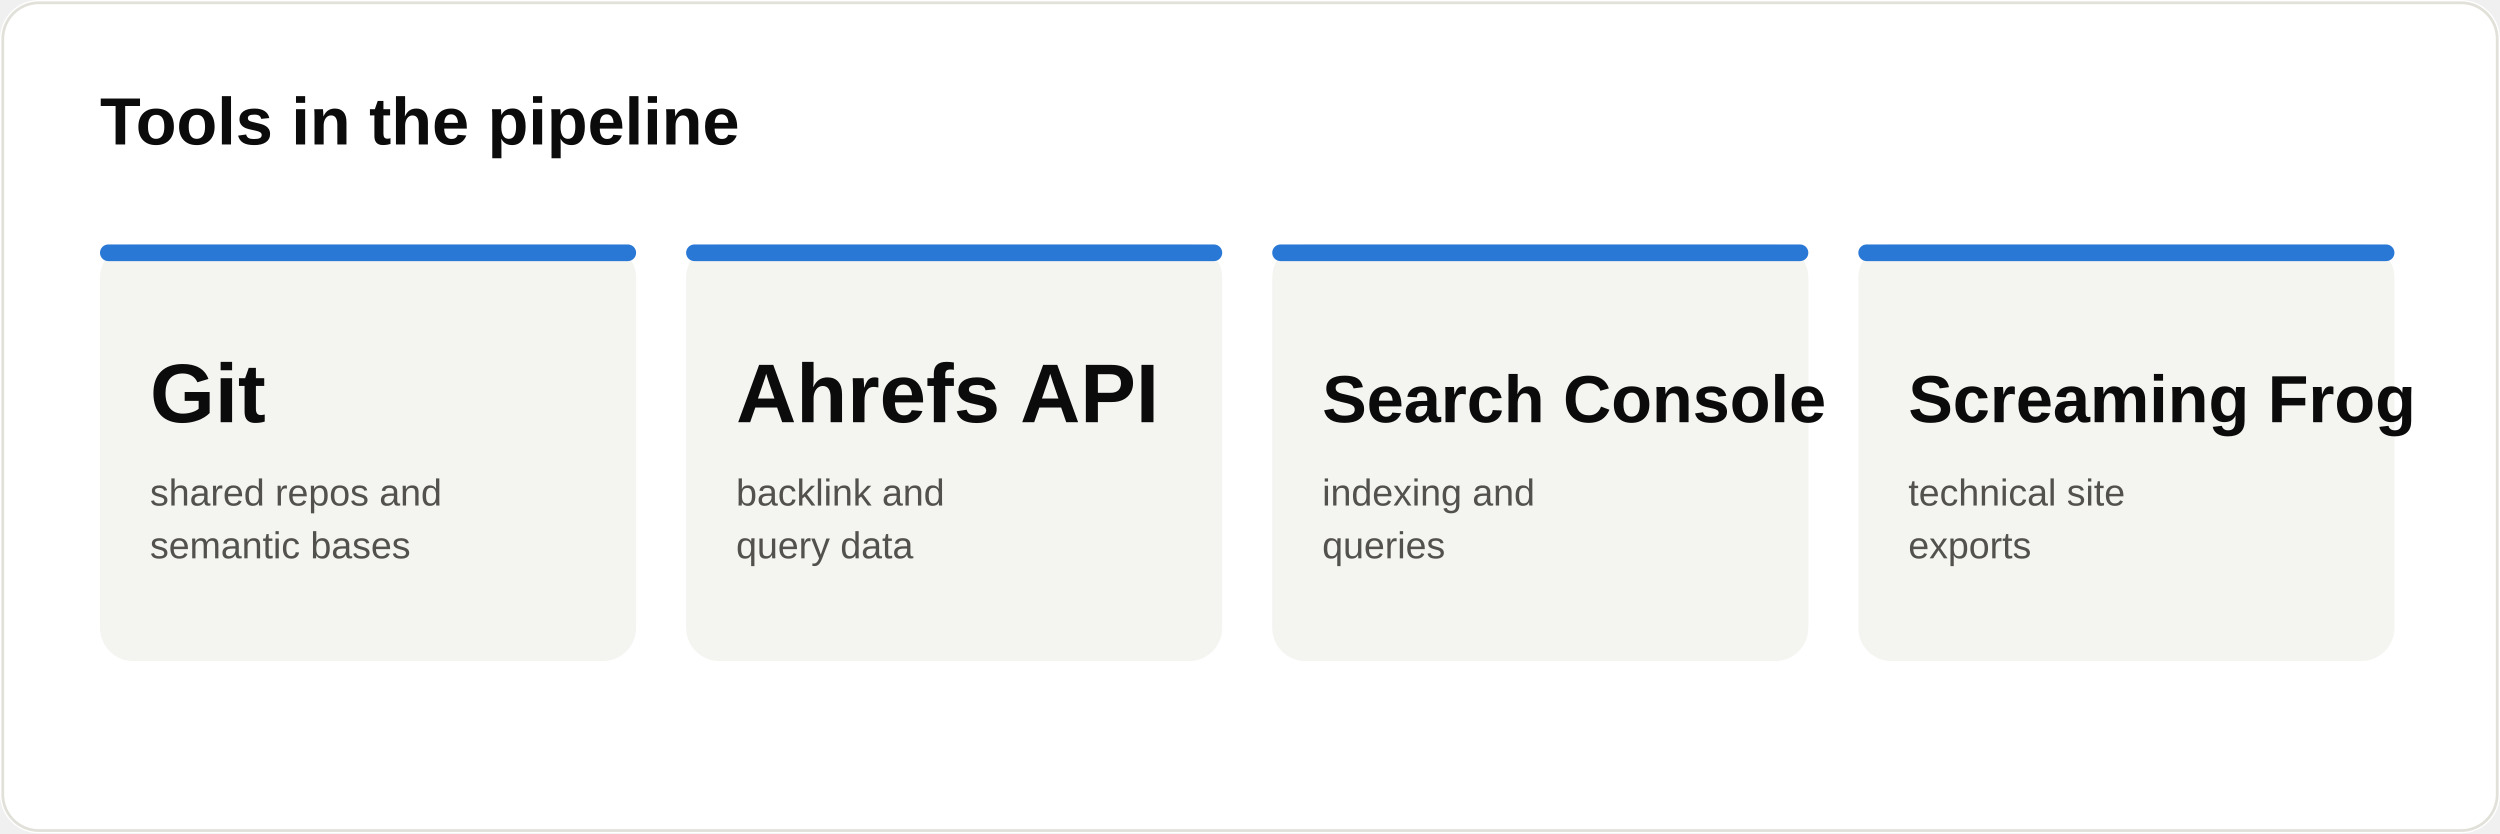
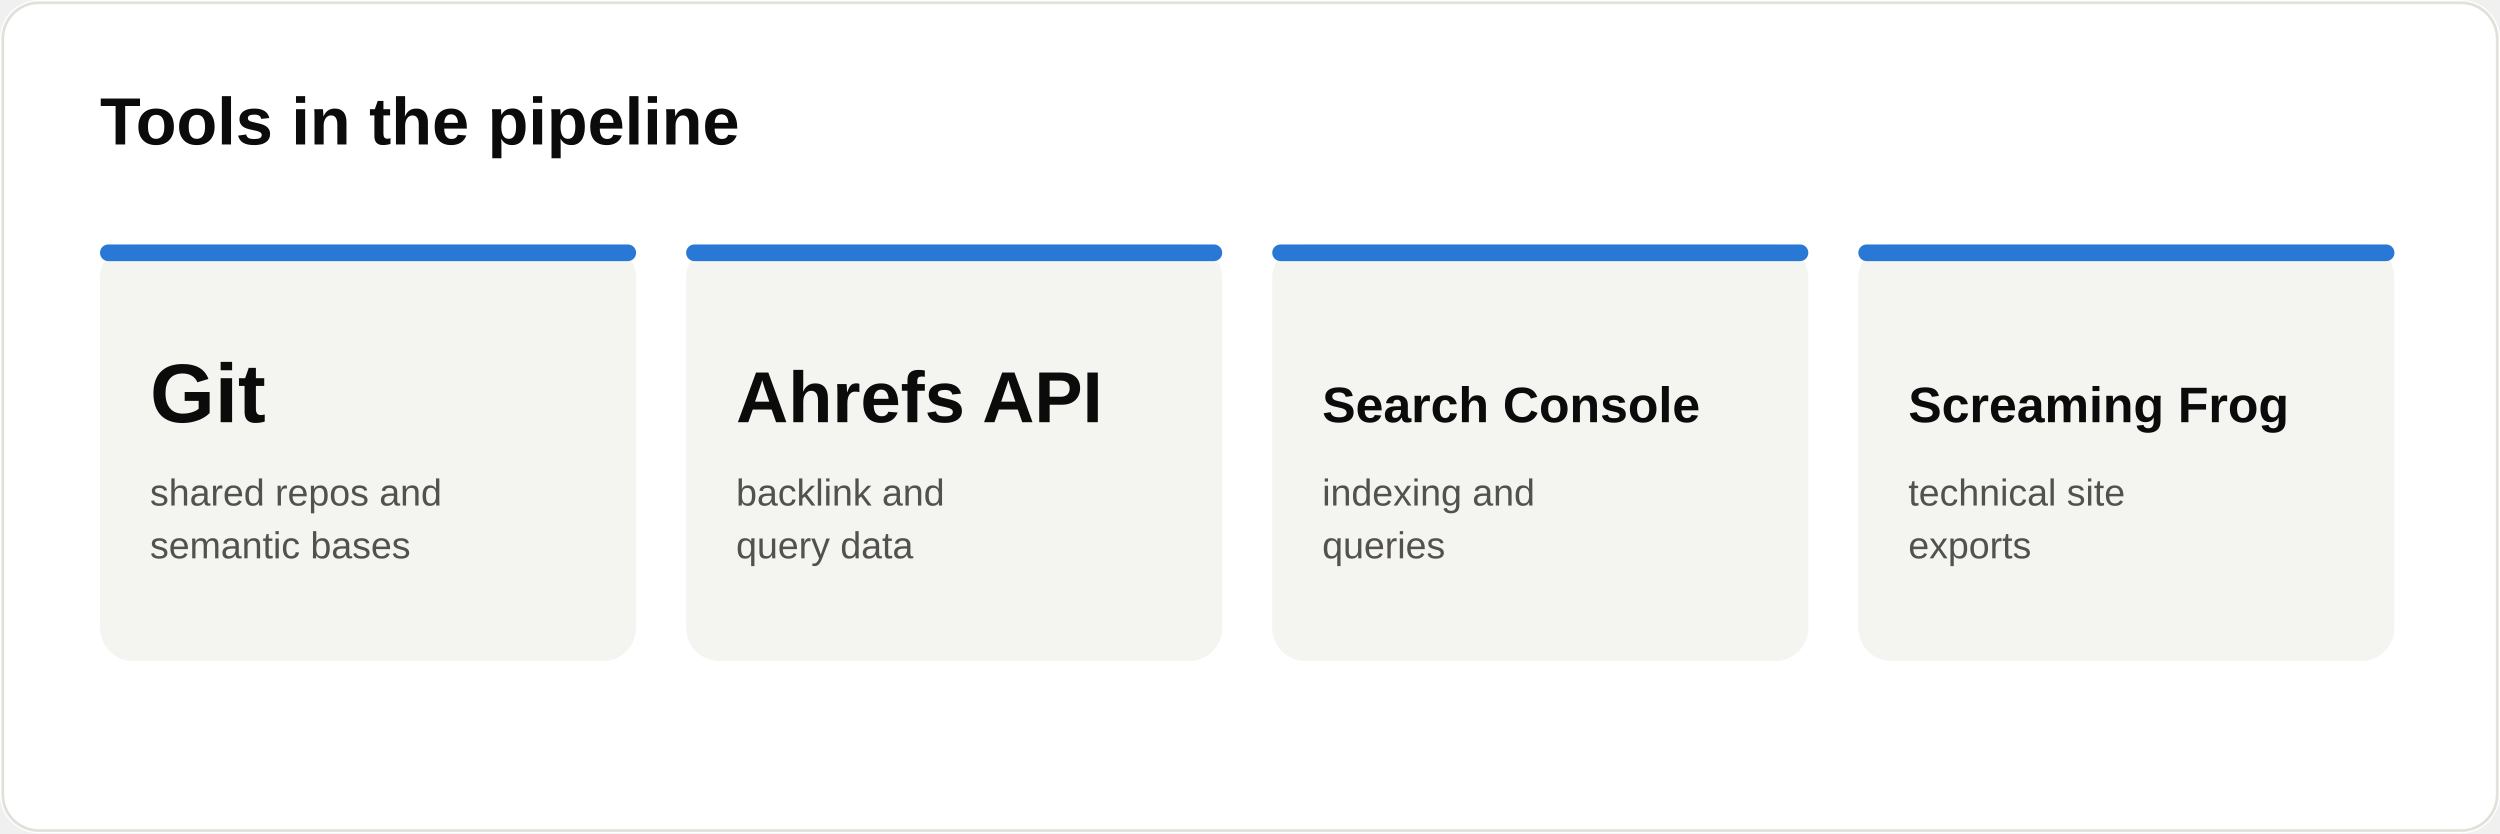
<svg xmlns="http://www.w3.org/2000/svg" viewBox="0 0 900 300" font-family="system-ui,-apple-system,'Segoe UI',Arial,sans-serif" role="img" aria-label="Tools in the pipeline">
  <rect width="900" height="300" fill="#ffffff" rx="14" />
  <rect x="1" y="1" width="898" height="298" fill="none" stroke="#e1e0d9" rx="13" />
  <text x="36" y="52" font-size="24" font-weight="700" fill="#0b0b0b">Tools in the pipeline</text>
  <rect x="36" y="88" width="193" height="150" fill="#f4f4f1" rx="12" />
  <rect x="36" y="88" width="193" height="6" fill="#2a78d6" rx="3" />
  <text x="54" y="152" font-size="30" font-weight="800" fill="#0b0b0b">Git</text>
  <text x="54" y="182" font-size="13.5" fill="#52514e">shared repos and</text>
  <text x="54" y="201" font-size="13.5" fill="#52514e">semantic bases</text>
  <rect x="247" y="88" width="193" height="150" fill="#f4f4f1" rx="12" />
  <rect x="247" y="88" width="193" height="6" fill="#2a78d6" rx="3" />
-   <text x="265" y="152" font-size="30" font-weight="800" fill="#0b0b0b">Ahrefs API</text>
+   <text x="265" y="152" font-size="26" font-weight="800" fill="#0b0b0b">Ahrefs API</text>
  <text x="265" y="182" font-size="13.5" fill="#52514e">backlink and</text>
  <text x="265" y="201" font-size="13.5" fill="#52514e">query data</text>
  <rect x="458" y="88" width="193" height="150" fill="#f4f4f1" rx="12" />
  <rect x="458" y="88" width="193" height="6" fill="#2a78d6" rx="3" />
-   <text x="476" y="152" font-size="24" font-weight="800" fill="#0b0b0b">Search Console</text>
+   <text x="476" y="152" font-size="18" font-weight="800" fill="#0b0b0b">Search Console</text>
  <text x="476" y="182" font-size="13.5" fill="#52514e">indexing and</text>
  <text x="476" y="201" font-size="13.5" fill="#52514e">queries</text>
  <rect x="669" y="88" width="193" height="150" fill="#f4f4f1" rx="12" />
  <rect x="669" y="88" width="193" height="6" fill="#2a78d6" rx="3" />
-   <text x="687" y="152" font-size="24" font-weight="800" fill="#0b0b0b">Screaming Frog</text>
+   <text x="687" y="152" font-size="18" font-weight="800" fill="#0b0b0b">Screaming Frog</text>
  <text x="687" y="182" font-size="13.5" fill="#52514e">technical site</text>
  <text x="687" y="201" font-size="13.5" fill="#52514e">exports</text>
</svg>
